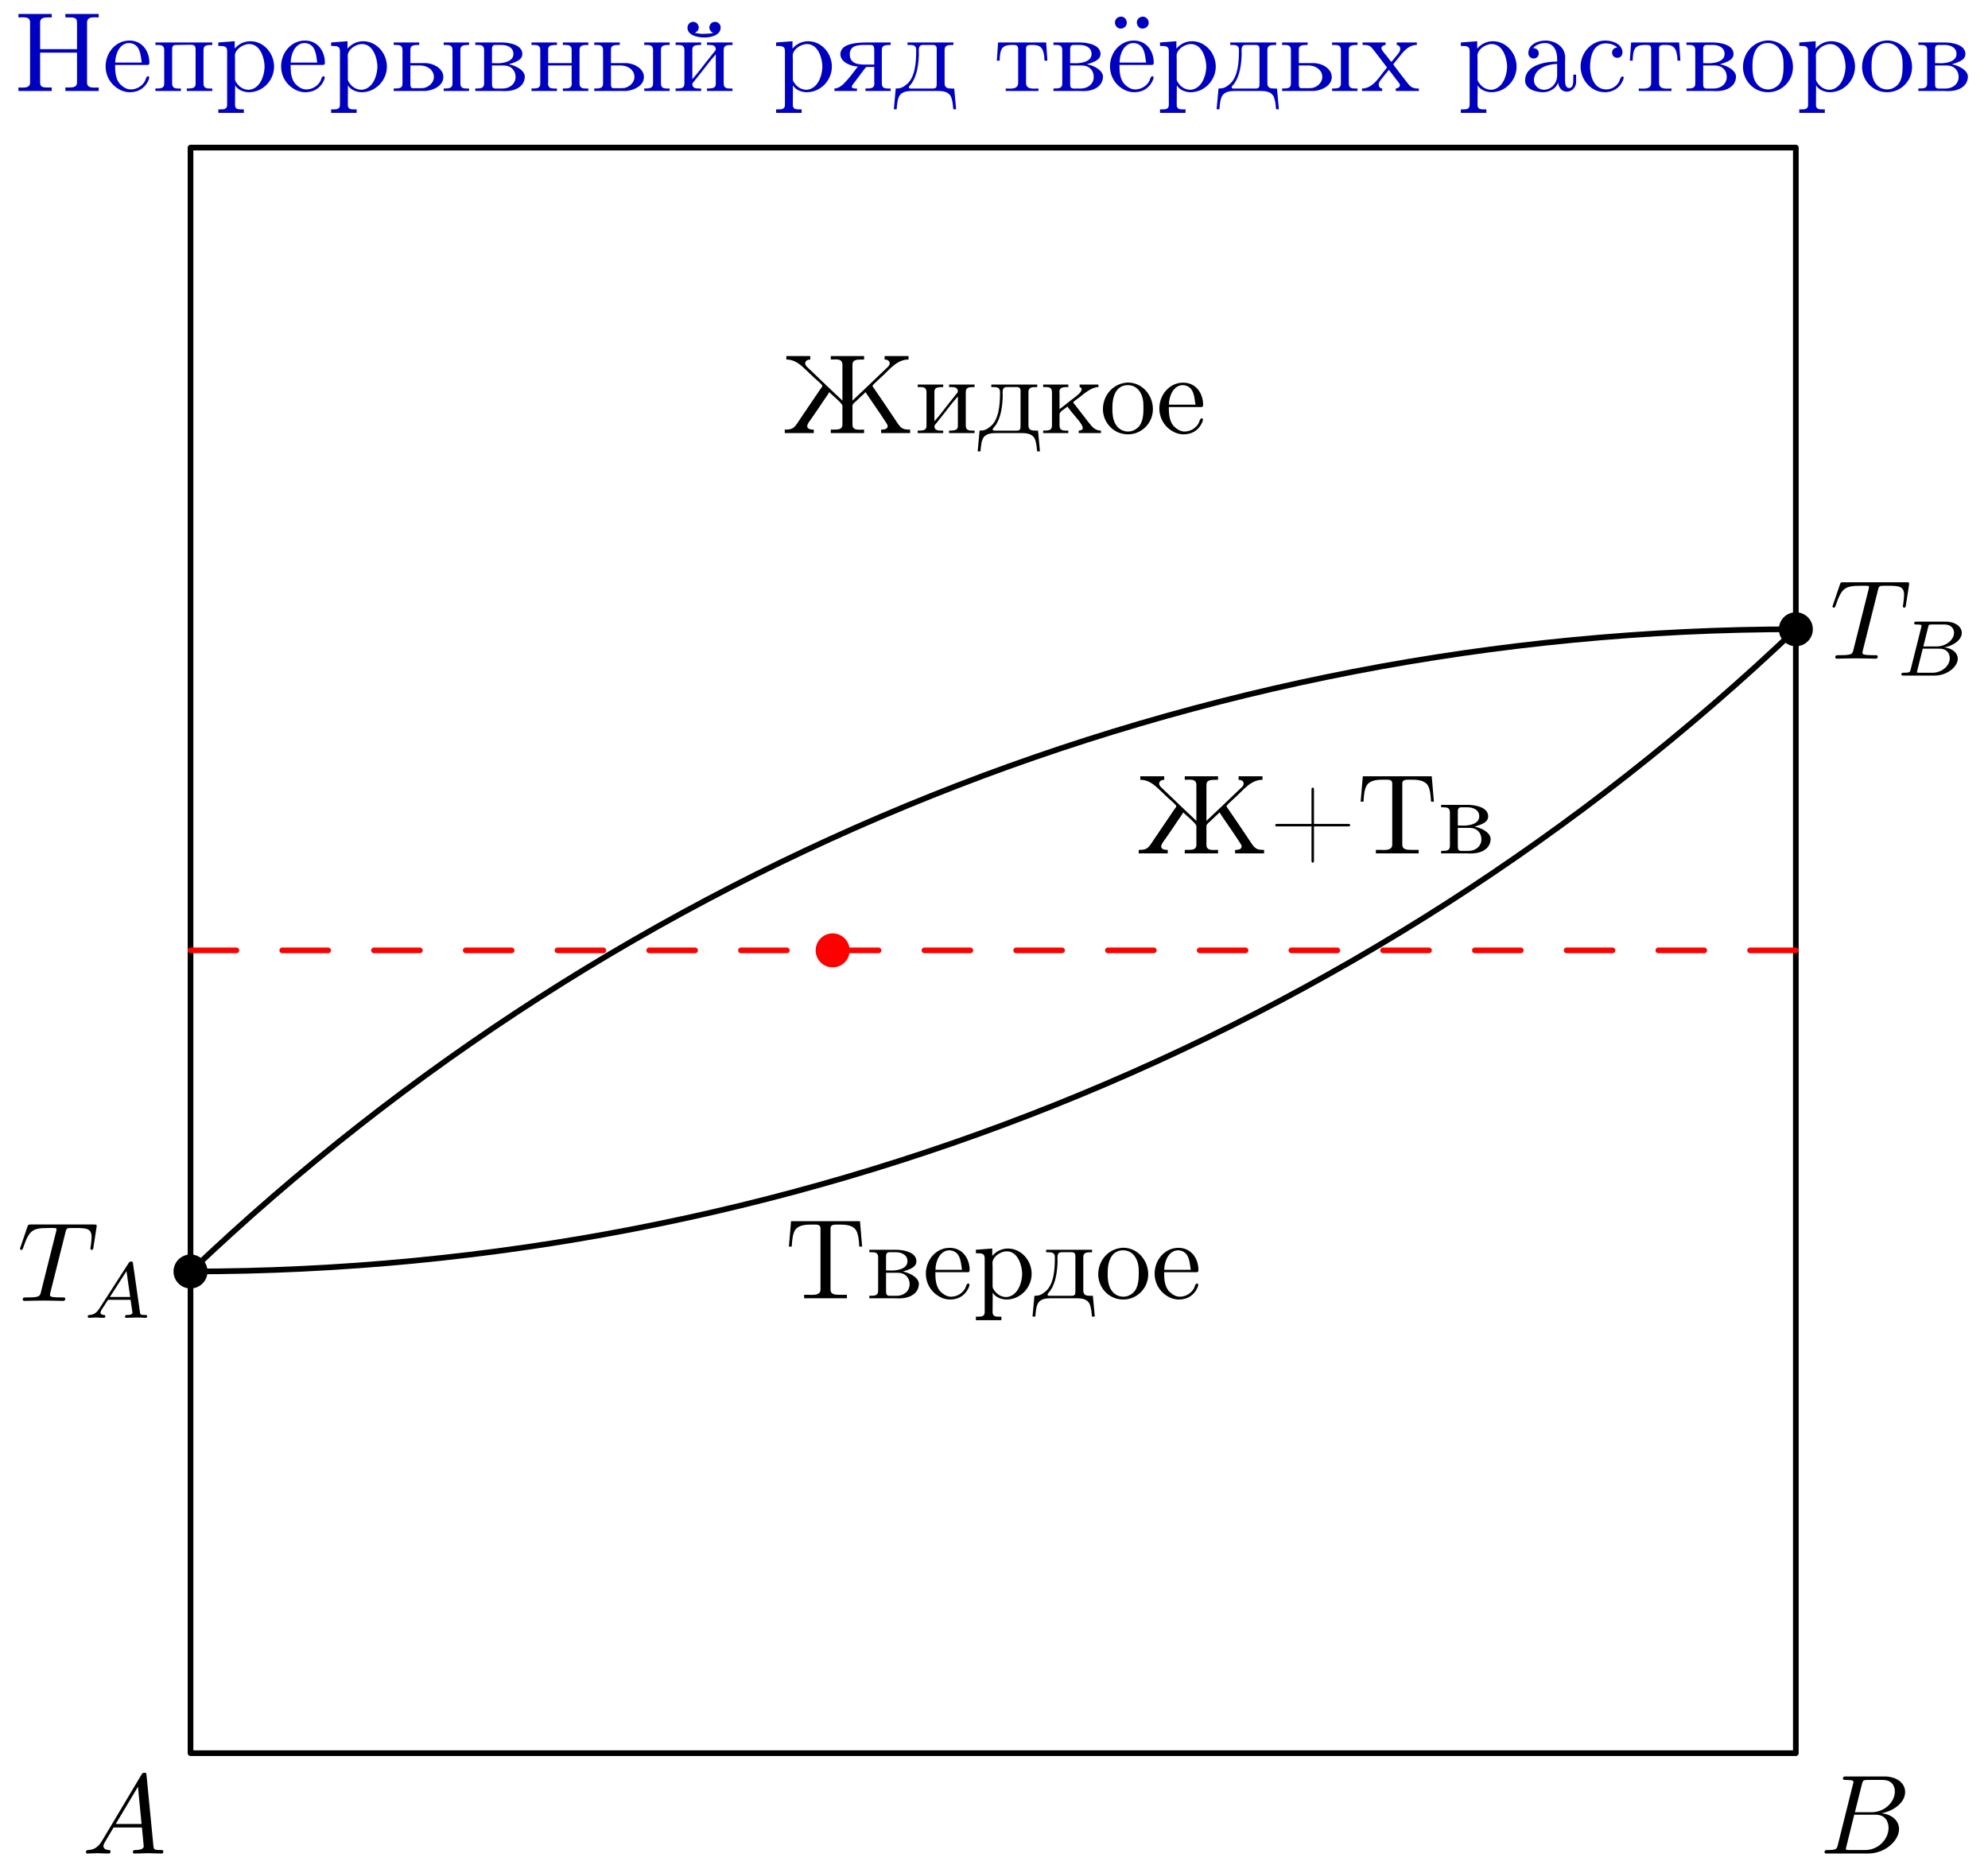
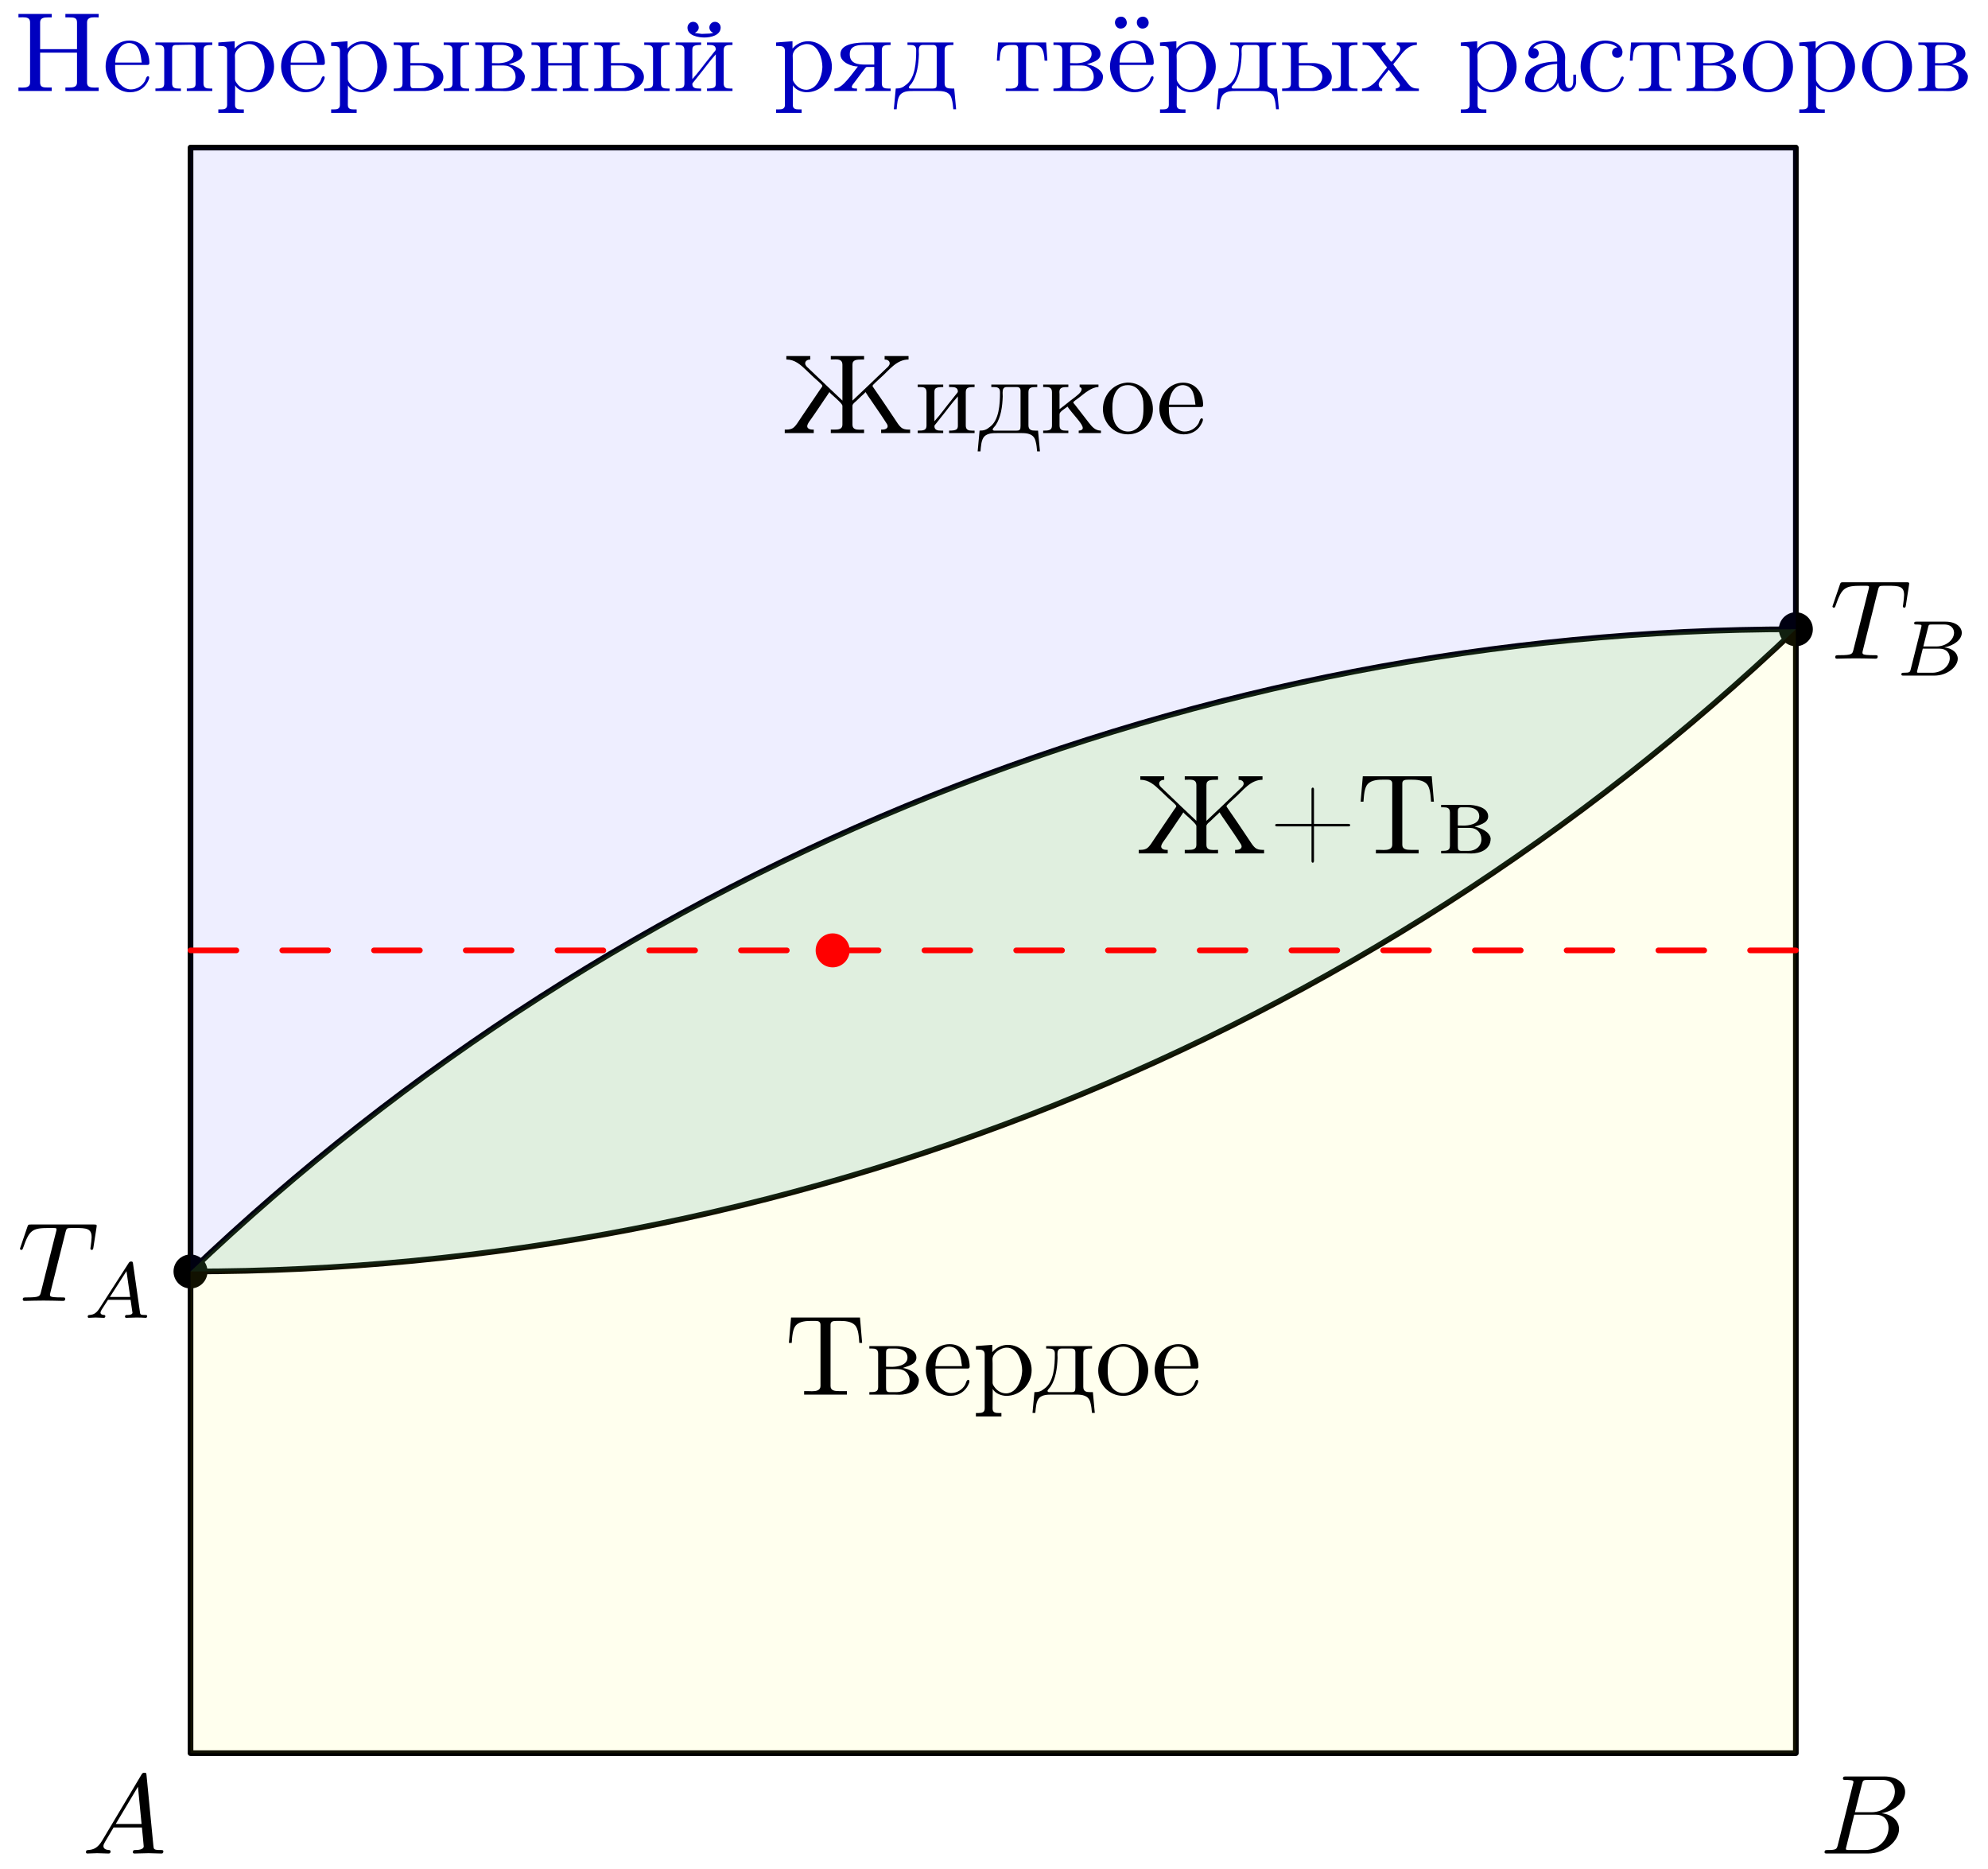
<svg xmlns="http://www.w3.org/2000/svg" xmlns:xlink="http://www.w3.org/1999/xlink" version="1.1" width="175.518pt" height="164.978pt" viewBox="73.231 208.618 175.518 164.978">
  <defs>
    <path id="g2-65" d="M1.437-.837C1.193-.46 .969-.279 .558-.251C.488-.244 .398-.244 .398-.105C.398-.028 .46 0 .495 0C.676 0 .907-.028 1.095-.028C1.318-.028 1.604 0 1.813 0C1.848 0 1.953 0 1.953-.153C1.953-.244 1.862-.251 1.834-.251C1.778-.258 1.527-.272 1.527-.46C1.527-.544 1.597-.663 1.632-.725L2.19-1.59H4.184L4.352-.432C4.324-.363 4.282-.251 3.87-.251C3.787-.251 3.689-.251 3.689-.098C3.689-.07 3.71 0 3.801 0C4.003 0 4.498-.028 4.7-.028C4.826-.028 4.986-.021 5.112-.021C5.237-.014 5.384 0 5.509 0C5.6 0 5.649-.056 5.649-.146C5.649-.251 5.565-.251 5.454-.251C5.049-.251 5.035-.307 5.014-.474L4.4-4.777C4.38-4.924 4.366-4.972 4.233-4.972S4.059-4.91 3.996-4.812L1.437-.837ZM2.357-1.841L3.822-4.122L4.149-1.841H2.357Z" />
    <path id="g2-66" d="M1.325-.544C1.262-.307 1.248-.251 .711-.251C.593-.251 .502-.251 .502-.105C.502 0 .586 0 .711 0H3.41C4.582 0 5.481-.802 5.481-1.492C5.481-1.988 5.028-2.413 4.289-2.49C5.133-2.643 5.837-3.173 5.837-3.773C5.837-4.303 5.3-4.763 4.394-4.763H1.855C1.723-4.763 1.632-4.763 1.632-4.61C1.632-4.512 1.716-4.512 1.855-4.512C1.862-4.512 1.995-4.512 2.12-4.498C2.267-4.484 2.28-4.47 2.28-4.4C2.28-4.387 2.28-4.352 2.253-4.247L1.325-.544ZM2.441-2.573L2.866-4.275C2.922-4.491 2.929-4.512 3.222-4.512H4.282C4.993-4.512 5.154-4.045 5.154-3.78C5.154-3.215 4.519-2.573 3.585-2.573H2.441ZM2.106-.251C1.89-.251 1.883-.258 1.883-.321C1.883-.328 1.883-.363 1.911-.467L2.392-2.378H3.87C4.526-2.378 4.777-1.946 4.777-1.541C4.777-.851 4.073-.251 3.229-.251H2.106Z" />
    <path id="g1-65" d="M1.783-1.146C1.385-.478 .996-.339 .558-.309C.438-.299 .349-.299 .349-.11C.349-.05 .399 0 .478 0C.747 0 1.056-.03 1.335-.03C1.664-.03 2.012 0 2.331 0C2.391 0 2.521 0 2.521-.189C2.521-.299 2.431-.309 2.361-.309C2.132-.329 1.893-.408 1.893-.658C1.893-.777 1.953-.887 2.032-1.026L2.79-2.301H5.29C5.31-2.092 5.45-.737 5.45-.638C5.45-.339 4.932-.309 4.732-.309C4.593-.309 4.493-.309 4.493-.11C4.493 0 4.613 0 4.633 0C5.041 0 5.469-.03 5.878-.03C6.127-.03 6.755 0 7.004 0C7.064 0 7.183 0 7.183-.199C7.183-.309 7.083-.309 6.954-.309C6.336-.309 6.336-.379 6.306-.667L5.699-6.894C5.679-7.093 5.679-7.133 5.509-7.133C5.35-7.133 5.31-7.064 5.25-6.964L1.783-1.146ZM2.979-2.61L4.941-5.898L5.26-2.61H2.979Z" />
    <path id="g1-66" d="M1.594-.777C1.494-.389 1.474-.309 .687-.309C.518-.309 .418-.309 .418-.11C.418 0 .508 0 .687 0H4.244C5.818 0 6.994-1.176 6.994-2.152C6.994-2.869 6.416-3.447 5.45-3.557C6.486-3.746 7.532-4.483 7.532-5.43C7.532-6.167 6.874-6.804 5.679-6.804H2.331C2.142-6.804 2.042-6.804 2.042-6.605C2.042-6.496 2.132-6.496 2.321-6.496C2.341-6.496 2.531-6.496 2.7-6.476C2.879-6.456 2.969-6.446 2.969-6.316C2.969-6.276 2.959-6.247 2.929-6.127L1.594-.777ZM3.098-3.646L3.716-6.117C3.806-6.466 3.826-6.496 4.254-6.496H5.539C6.416-6.496 6.625-5.908 6.625-5.469C6.625-4.593 5.768-3.646 4.553-3.646H3.098ZM2.65-.309C2.511-.309 2.491-.309 2.431-.319C2.331-.329 2.301-.339 2.301-.418C2.301-.448 2.301-.468 2.351-.648L3.039-3.427H4.922C5.878-3.427 6.067-2.69 6.067-2.262C6.067-1.275 5.181-.309 4.005-.309H2.65Z" />
    <path id="g1-84" d="M4.254-6.047C4.324-6.326 4.364-6.386 4.483-6.416C4.573-6.436 4.902-6.436 5.111-6.436C6.117-6.436 6.565-6.396 6.565-5.619C6.565-5.469 6.526-5.081 6.486-4.822C6.476-4.782 6.456-4.663 6.456-4.633C6.456-4.573 6.486-4.503 6.575-4.503C6.685-4.503 6.705-4.583 6.725-4.732L6.994-6.466C7.004-6.506 7.014-6.605 7.014-6.635C7.014-6.745 6.914-6.745 6.745-6.745H1.215C.976-6.745 .966-6.735 .897-6.545L.299-4.792C.289-4.772 .239-4.633 .239-4.613C.239-4.553 .289-4.503 .359-4.503C.458-4.503 .468-4.553 .528-4.712C1.066-6.257 1.325-6.436 2.8-6.436H3.188C3.467-6.436 3.467-6.396 3.467-6.316C3.467-6.257 3.437-6.137 3.427-6.107L2.092-.787C2.002-.418 1.973-.309 .907-.309C.548-.309 .488-.309 .488-.12C.488 0 .598 0 .658 0C.927 0 1.205-.02 1.474-.02C1.753-.02 2.042-.03 2.321-.03S2.879-.02 3.148-.02C3.437-.02 3.736 0 4.015 0C4.115 0 4.234 0 4.234-.199C4.234-.309 4.154-.309 3.895-.309C3.646-.309 3.517-.309 3.258-.329C2.969-.359 2.889-.389 2.889-.548C2.889-.558 2.889-.608 2.929-.757L4.254-6.047Z" />
    <path id="g0-43" d="M3.766-2.61H.717C.648-2.61 .558-2.59 .558-2.501S.648-2.391 .717-2.391H3.766V.648C3.766 .717 3.786 .817 3.875 .817S3.985 .717 3.985 .648V-2.391H7.024C7.093-2.391 7.183-2.411 7.183-2.501S7.093-2.61 7.024-2.61H3.985V-5.649C3.985-5.719 3.965-5.818 3.875-5.818S3.766-5.719 3.766-5.649V-2.61Z" />
    <path id="g0-188" d="M1.116-2.311H3.985C4.095-2.311 4.144-2.381 4.144-2.491C4.144-3.547 3.497-4.463 2.381-4.463C1.156-4.463 .279-3.377 .279-2.192C.279-1.275 .787-.458 1.664-.06C1.893 .04 2.162 .1 2.411 .1H2.441C3.208 .1 3.846-.329 4.115-1.096C4.125-1.126 4.125-1.166 4.125-1.196C4.125-1.265 4.085-1.315 4.015-1.315C3.866-1.315 3.806-.986 3.746-.877C3.497-.438 3.019-.149 2.501-.149C2.132-.149 1.813-.359 1.544-.628C1.146-1.086 1.116-1.733 1.116-2.311ZM1.126-2.521C1.126-3.288 1.534-4.244 2.351-4.244H2.401C3.377-4.154 3.367-3.118 3.467-2.521H1.126ZM1.166-6.565C.917-6.535 .717-6.316 .717-6.057S.917-5.519 1.215-5.519S1.763-5.729 1.763-6.037C1.763-6.296 1.574-6.575 1.265-6.575C1.235-6.575 1.196-6.565 1.166-6.565ZM3.098-6.565C2.829-6.526 2.65-6.316 2.65-6.057S2.839-5.519 3.148-5.519C3.397-5.519 3.696-5.699 3.696-6.037C3.696-6.296 3.487-6.575 3.188-6.575C3.158-6.575 3.128-6.565 3.098-6.565Z" />
    <path id="g0-198" d="M.548-6.814V-6.506H.568C1.285-6.506 1.793-6.057 2.301-5.569L2.989-4.912C3.168-4.742 3.726-4.294 3.726-4.184V-4.174C3.726-4.105 3.606-3.965 3.547-3.885C2.999-3.078 2.461-2.271 1.913-1.474L1.494-.847C1.375-.687 1.245-.508 1.066-.418C.867-.319 .628-.319 .408-.319V-.01H2.969V-.319H2.859C2.67-.319 2.391-.389 2.391-.618V-.628C2.411-.887 2.75-1.245 2.929-1.534C3.248-1.983 3.547-2.441 3.856-2.899C4.015-3.138 4.194-3.377 4.344-3.626H4.354C4.453-3.497 4.593-3.387 4.712-3.278C4.971-3.039 5.499-2.59 5.499-2.421V-.757C5.499-.359 5.171-.319 4.792-.319H4.473V-.01H7.412V-.319C7.283-.319 7.133-.309 7.004-.309C6.675-.309 6.386-.369 6.386-.757V-2.421C6.386-2.57 6.575-2.72 6.695-2.819C6.854-2.969 7.014-3.128 7.173-3.278C7.293-3.387 7.432-3.497 7.532-3.626H7.542C7.691-3.377 7.87-3.138 8.03-2.899C8.458-2.262 8.907-1.634 9.325-.976C9.395-.877 9.484-.757 9.494-.628V-.618C9.494-.389 9.215-.319 9.026-.319H8.917V-.01H11.477V-.319C11.258-.319 11.019-.319 10.819-.418C10.64-.508 10.511-.687 10.391-.847L9.973-1.474C9.385-2.351 8.807-3.218 8.199-4.085C8.189-4.115 8.159-4.144 8.159-4.174V-4.184C8.159-4.264 8.638-4.672 8.887-4.912C9.624-5.559 10.271-6.506 11.337-6.506V-6.814H9.225V-6.506C9.405-6.506 9.674-6.426 9.674-6.167C9.674-5.988 9.494-5.828 9.365-5.719L9.255-5.609C9.205-5.569 9.166-5.519 9.116-5.479C8.209-4.603 7.303-3.746 6.386-2.879V-6.047C6.386-6.496 6.735-6.506 7.333-6.506H7.412V-6.814H4.473V-6.506C4.603-6.506 4.742-6.516 4.872-6.516C5.22-6.516 5.499-6.456 5.499-6.047V-2.879C4.583-3.746 3.676-4.603 2.77-5.479C2.72-5.519 2.68-5.569 2.63-5.609L2.521-5.719C2.391-5.828 2.212-5.988 2.212-6.167C2.212-6.406 2.461-6.506 2.66-6.506V-6.814H.548Z" />
    <path id="g0-205" d="M.329-6.814V-6.506C.458-6.506 .588-6.516 .707-6.516C1.066-6.516 1.355-6.466 1.355-6.067V-.747C1.355-.369 1.026-.309 .687-.309C.558-.309 .438-.319 .329-.319V-.01H3.268V-.319H2.929C2.511-.319 2.242-.339 2.242-.757V-3.397H5.499V-.757C5.499-.359 5.161-.319 4.802-.319H4.473V-.01H7.412V-.319C7.293-.319 7.163-.309 7.044-.309C6.695-.309 6.386-.359 6.386-.747V-6.067C6.386-6.456 6.705-6.516 7.044-6.516C7.173-6.516 7.303-6.506 7.412-6.506V-6.814H4.473V-6.506H4.812C5.23-6.506 5.499-6.486 5.499-6.067V-3.706H2.242V-6.067C2.242-6.466 2.58-6.506 2.939-6.506H3.268V-6.814H.329Z" />
    <path id="g0-210" d="M.548-6.814L.359-4.573H.608C.648-5.091 .677-5.798 .986-6.137C1.325-6.486 1.893-6.516 2.351-6.516H2.64C2.889-6.516 3.148-6.506 3.148-6.167V-.767C3.148-.369 2.75-.309 2.391-.309C2.262-.309 2.132-.319 2.032-.319H1.704V-.01H5.479V-.319H4.802C4.413-.319 4.035-.359 4.035-.767V-6.167C4.035-6.456 4.204-6.516 4.583-6.516H4.832C5.29-6.516 5.858-6.486 6.197-6.137C6.506-5.798 6.535-5.091 6.575-4.573H6.824L6.635-6.814H.548Z" />
    <path id="g0-224" d="M1.116-3.796C1.365-4.105 1.803-4.244 2.172-4.244C2.909-4.244 3.238-3.577 3.238-2.869V-2.61C2.092-2.61 .408-2.252 .408-.946V-.867C.488-.1 1.455 .1 2.022 .1C2.531 .1 3.178-.239 3.308-.747H3.318C3.377-.319 3.646 .05 4.095 .05C4.503 .05 4.862-.279 4.912-.727V-1.455H4.663V-.946C4.663-.677 4.613-.269 4.304-.269C3.985-.269 3.935-.658 3.935-.927V-2.59C3.935-2.72 3.945-2.839 3.945-2.969C3.945-3.935 3.039-4.463 2.212-4.463C1.584-4.463 .697-4.154 .697-3.357C.697-3.068 .907-2.879 1.166-2.879C1.445-2.879 1.614-3.098 1.614-3.337C1.614-3.626 1.385-3.796 1.116-3.796ZM3.238-2.401V-1.395C3.238-.707 2.76-.159 2.112-.12H2.072C1.604-.12 1.186-.488 1.186-.966V-1.016C1.255-2.022 2.381-2.371 3.238-2.401Z" />
    <path id="g0-226" d="M.269-4.294V-4.075H.498C.787-4.075 1.046-4.035 1.046-3.616V-.677C1.046-.249 .777-.229 .269-.229V-.01H2.451C2.61-.01 2.78 0 2.939 0C3.646 0 4.643-.309 4.643-1.325C4.563-1.953 3.636-2.311 3.228-2.361C3.537-2.501 4.423-2.64 4.423-3.278C4.423-4.115 3.218-4.294 2.61-4.294H.269ZM1.743-2.262H2.78C3.437-2.262 3.826-1.813 3.826-1.255C3.826-.638 3.308-.229 2.69-.229H2.012C1.773-.259 1.743-.379 1.743-.677V-2.262ZM1.743-2.471V-3.716C1.743-3.915 1.793-4.045 1.993-4.075H2.6C3.098-4.075 3.636-3.856 3.636-3.278C3.636-2.56 2.63-2.461 2.271-2.461C2.092-2.461 1.913-2.471 1.743-2.471Z" />
    <path id="g0-228" d="M1.215-4.294V-4.075H1.425C1.714-4.075 1.983-4.035 1.983-3.646V-3.587C1.983-2.57 1.903-1.136 1.076-.548C.777-.299 .558-.229 .179-.229L.01 1.604H.259C.299 1.176 .319 .548 .628 .259C.927-.01 1.365-.01 1.743-.01H3.895C4.384-.01 4.971 .05 5.121 .697C5.21 .996 5.23 1.305 5.26 1.604H5.509L5.34-.229H5.111C4.782-.229 4.493-.269 4.493-.697V-3.626C4.493-4.055 4.762-4.075 5.27-4.075V-4.294H1.215ZM3.786-.498C3.786-.259 3.616-.229 3.447-.229H1.455C1.395-.239 1.335-.269 1.335-.339C1.335-.418 1.504-.578 1.594-.697C2.072-1.415 2.192-2.371 2.222-3.238C2.222-3.347 2.212-3.467 2.212-3.577C2.212-3.846 2.262-4.075 2.57-4.075H3.457C3.686-4.075 3.796-3.975 3.796-3.736V-.658C3.796-.598 3.796-.548 3.786-.498Z" />
    <path id="g0-229" d="M1.116-2.311H3.985C4.095-2.311 4.144-2.381 4.144-2.491C4.144-3.547 3.497-4.463 2.381-4.463C1.156-4.463 .279-3.377 .279-2.192C.279-1.275 .787-.458 1.664-.06C1.893 .04 2.162 .1 2.411 .1H2.441C3.208 .1 3.846-.329 4.115-1.096C4.125-1.126 4.125-1.166 4.125-1.196C4.125-1.265 4.085-1.315 4.015-1.315C3.866-1.315 3.806-.986 3.746-.877C3.497-.438 3.019-.149 2.501-.149C2.132-.149 1.813-.359 1.544-.628C1.146-1.086 1.116-1.733 1.116-2.311ZM1.126-2.521C1.126-3.288 1.534-4.244 2.351-4.244H2.401C3.377-4.154 3.367-3.118 3.467-2.521H1.126Z" />
    <path id="g0-232" d="M.249-4.294V-4.075H.478C.767-4.075 1.026-4.035 1.026-3.616V-.677C1.026-.249 .757-.229 .249-.229V-.01H2.501V-.229H2.321C2.032-.229 1.724-.259 1.724-.628C1.733-.717 1.823-.787 1.873-.857L2.262-1.345C2.78-1.973 3.248-2.65 3.796-3.248V-.667C3.796-.329 3.656-.229 3.019-.229V-.01H5.27V-.229H5.041C4.762-.229 4.493-.269 4.493-.677V-3.616C4.493-4.045 4.752-4.075 5.27-4.075V-4.294H3.019V-4.075H3.198C3.487-4.075 3.796-4.045 3.796-3.676C3.786-3.587 3.696-3.517 3.646-3.447L3.258-2.959C2.74-2.331 2.271-1.654 1.724-1.056V-3.636C1.724-3.975 1.863-4.075 2.501-4.075V-4.294H.249Z" />
    <path id="g0-233" d="M.249-4.294V-4.075H.478C.767-4.075 1.026-4.035 1.026-3.616V-.677C1.026-.249 .757-.229 .249-.229V-.01H2.501V-.229H2.321C2.032-.229 1.724-.259 1.724-.628C1.733-.717 1.823-.787 1.873-.857L2.262-1.345C2.78-1.973 3.248-2.65 3.796-3.248V-.667C3.796-.329 3.656-.229 3.019-.229V-.01H5.27V-.229H5.041C4.762-.229 4.493-.269 4.493-.677V-3.616C4.493-4.045 4.752-4.075 5.27-4.075V-4.294H3.019V-4.075H3.198C3.487-4.075 3.796-4.045 3.796-3.676C3.786-3.587 3.696-3.517 3.646-3.447L3.258-2.959C2.74-2.331 2.271-1.654 1.724-1.056V-3.636C1.724-3.975 1.863-4.075 2.501-4.075V-4.294H.249ZM3.577-5.141L3.278-5.081L2.56-5.051L1.943-5.131C2.142-5.25 2.271-5.37 2.291-5.589C2.291-5.908 2.062-6.117 1.793-6.117C1.504-6.117 1.295-5.868 1.295-5.599C1.295-4.882 2.291-4.732 2.79-4.732C3.377-4.732 4.184-4.932 4.224-5.569V-5.619C4.224-5.908 3.985-6.117 3.726-6.117C3.427-6.117 3.228-5.868 3.228-5.619C3.228-5.39 3.377-5.22 3.577-5.141Z" />
    <path id="g0-234" d="M.259-4.294V-4.075H.488C.777-4.075 1.036-4.035 1.036-3.616V-.677C1.036-.249 .767-.229 .259-.229V-.01H2.481V-.229H2.271C1.973-.229 1.704-.269 1.704-.687V-1.674C1.704-1.903 2.162-2.152 2.411-2.351C2.511-2.182 2.66-2.022 2.78-1.863C3.108-1.445 3.756-.777 3.756-.458C3.756-.319 3.606-.229 3.397-.229V-.01H5.36V-.229C4.852-.239 4.603-.528 4.254-.976L3.059-2.521C3.009-2.58 2.919-2.67 2.919-2.72C2.919-2.79 3.258-3.019 3.407-3.128C3.915-3.527 4.543-4.075 5.141-4.075V-4.294H3.477V-4.075C3.597-4.035 3.656-3.985 3.656-3.885C3.656-3.756 3.547-3.606 3.467-3.527L3.387-3.447C3.168-3.248 2.919-3.068 2.68-2.889C2.351-2.63 2.032-2.361 1.704-2.122V-3.437C1.704-3.497 1.694-3.577 1.694-3.646C1.694-4.065 2.012-4.075 2.481-4.075V-4.294H.259Z" />
    <path id="g0-237" d="M.249-4.294V-4.075H.478C.767-4.075 1.026-4.035 1.026-3.616V-.677C1.026-.249 .757-.229 .249-.229V-.01H2.501V-.229H2.262C1.973-.229 1.714-.269 1.714-.667C1.714-.747 1.724-.827 1.724-.887V-2.262H3.796V-.887C3.796-.827 3.806-.747 3.806-.667C3.806-.229 3.487-.229 3.019-.229V-.01H5.27V-.229H5.041C4.762-.229 4.493-.269 4.493-.677V-3.616C4.493-4.045 4.752-4.075 5.27-4.075V-4.294H3.019V-4.075H3.228C3.517-4.075 3.796-4.035 3.796-3.646V-2.471H1.724V-3.646C1.724-3.975 1.843-4.075 2.501-4.075V-4.294H.249Z" />
    <path id="g0-238" d="M2.341-4.463C1.086-4.334 .279-3.278 .279-2.122C.279-.996 1.166 .1 2.491 .1C3.686 .1 4.692-.877 4.692-2.132C4.692-3.318 3.796-4.473 2.471-4.473C2.431-4.473 2.381-4.463 2.341-4.463ZM1.116-1.893V-2.331C1.116-3.088 1.355-4.244 2.481-4.244C3.288-4.244 3.746-3.567 3.836-2.809C3.856-2.59 3.856-2.381 3.856-2.162C3.856-1.514 3.786-.707 3.148-.339C2.949-.209 2.73-.149 2.501-.149C1.773-.149 1.265-.717 1.156-1.494C1.136-1.624 1.136-1.763 1.116-1.893Z" />
    <path id="g0-239" d="M.249-4.294V-4.075H.478C.767-4.075 1.026-4.035 1.026-3.616V-.677C1.026-.249 .757-.229 .249-.229V-.01H2.501V-.229H2.271C1.993-.229 1.724-.269 1.724-.677V-3.696C1.724-3.955 1.803-4.075 2.082-4.075H2.242C2.61-4.075 2.979-4.095 3.347-4.095C3.597-4.095 3.796-4.045 3.796-3.706V-.648C3.796-.299 3.597-.229 3.019-.229V-.01H5.27V-.229H5.041C4.762-.229 4.493-.269 4.493-.677V-3.616C4.493-4.045 4.752-4.075 5.27-4.075V-4.294H.249Z" />
    <path id="g0-240" d="M.269-4.294V-3.985H.458C.757-3.985 1.046-3.955 1.046-3.557V1.215C1.046 1.574 .787 1.614 .498 1.614H.269V1.923H2.521V1.614H2.281C1.983 1.614 1.743 1.574 1.743 1.215L1.753-.508C1.983-.1 2.54 .1 2.969 .1C4.204 .1 5.191-.956 5.191-2.162C5.191-3.357 4.264-4.403 3.098-4.403C2.55-4.403 2.072-4.164 1.714-3.756V-4.403L.269-4.294ZM4.344-1.983C4.294-1.255 3.905-.209 2.999-.12H2.939C2.511-.12 2.122-.359 1.883-.717C1.803-.827 1.743-.927 1.743-1.066V-2.74C1.743-2.869 1.733-2.999 1.733-3.128C1.733-3.656 2.411-4.154 2.999-4.154C4.005-4.154 4.354-2.849 4.354-2.142C4.354-2.092 4.354-2.032 4.344-1.983Z" />
    <path id="g0-241" d="M3.577-3.856C3.318-3.836 3.108-3.676 3.108-3.397C3.108-3.128 3.298-2.939 3.567-2.939C3.866-2.939 4.025-3.158 4.025-3.437V-3.497C3.925-4.224 3.078-4.463 2.501-4.463C1.285-4.463 .329-3.397 .329-2.162C.329-1.036 1.205 .1 2.491 .1C3.148 .1 3.796-.259 4.065-.956C4.085-1.016 4.134-1.106 4.134-1.176S4.085-1.295 4.015-1.295C3.866-1.295 3.776-.917 3.706-.787C3.467-.399 3.059-.159 2.61-.149C1.544-.149 1.215-1.215 1.166-2.002V-2.122C1.166-2.919 1.355-4.115 2.451-4.214H2.531C2.899-4.214 3.288-4.105 3.577-3.856Z" />
    <path id="g0-242" d="M.359-4.294L.249-2.69H.498C.508-3.059 .538-3.557 .737-3.806C.927-4.025 1.245-4.075 1.524-4.075H1.714C1.953-4.075 2.132-4.055 2.132-3.696V-.727C2.132-.279 1.763-.219 1.395-.219C1.275-.219 1.146-.229 1.036-.229V-.01H3.925V-.229C3.796-.229 3.676-.219 3.547-.219C3.168-.219 2.829-.279 2.829-.727V-3.696C2.829-3.905 2.829-4.075 3.248-4.075H3.437C4.065-4.075 4.413-3.875 4.463-2.69H4.712L4.603-4.294H.359Z" />
    <path id="g0-245" d="M.169-4.294V-4.075H.279C.448-4.075 .618-4.065 .767-3.995C.956-3.895 1.096-3.696 1.225-3.527C1.435-3.258 1.644-2.979 1.853-2.71L2.192-2.262C2.232-2.222 2.311-2.142 2.311-2.082C2.301-2.032 2.222-1.953 2.192-1.913C1.694-1.335 1.116-.229 .12-.229V-.01H1.903V-.229C1.704-.229 1.594-.418 1.594-.578C1.594-.787 1.743-.956 1.873-1.116S2.122-1.425 2.252-1.584C2.331-1.684 2.421-1.773 2.481-1.883C2.7-1.634 2.889-1.355 3.088-1.096L3.318-.807C3.377-.717 3.467-.638 3.467-.518C3.467-.349 3.258-.239 3.098-.229V-.01H5.141V-.229H5.031C4.483-.229 4.314-.488 4.065-.807C3.706-1.255 3.367-1.704 3.029-2.152L2.939-2.271C2.919-2.291 2.899-2.321 2.889-2.351C2.889-2.411 2.959-2.471 2.989-2.511L3.308-2.899C3.736-3.447 4.194-4.075 4.961-4.075V-4.294H3.188V-4.075C3.377-4.055 3.497-3.905 3.497-3.726C3.497-3.427 3.158-3.138 2.999-2.919C2.909-2.819 2.77-2.6 2.71-2.6C2.67-2.6 2.64-2.66 2.61-2.69L2.411-2.959C2.182-3.248 1.833-3.606 1.833-3.796C1.833-3.965 2.052-4.065 2.202-4.075V-4.294H.169Z" />
    <path id="g0-251" d="M.259-4.294V-4.075H.488C.777-4.075 1.036-4.035 1.036-3.616V-.677C1.036-.249 .767-.229 .259-.229V-.01H3.029C3.726-.05 4.643-.458 4.643-1.245C4.643-1.993 3.766-2.471 3.059-2.471H1.733V-3.646C1.733-4.005 1.903-4.075 2.511-4.075V-4.294H.259ZM4.672-4.294V-4.075H4.882C5.181-4.075 5.45-4.035 5.45-3.616V-.697C5.45-.289 5.25-.229 4.672-.229V-.01H6.914V-.229H6.725C6.416-.229 6.147-.259 6.147-.687V-3.626C6.147-4.015 6.356-4.075 6.914-4.075V-4.294H4.672ZM1.733-2.262H2.62C3.198-2.262 3.806-1.883 3.806-1.255V-1.225C3.806-.757 3.357-.359 2.929-.279C2.78-.259 2.63-.259 2.481-.259H1.953C1.743-.259 1.733-.468 1.733-.628V-2.262Z" />
    <path id="g0-255" d="M2.232-2.172C1.843-1.674 1.455-1.126 1.016-.687C.787-.458 .498-.239 .159-.229V-.01H2.152V-.229H2.052C1.893-.229 1.694-.239 1.694-.379C1.694-.488 1.853-.687 1.953-.807C2.182-1.116 2.411-1.425 2.64-1.724L2.839-1.983C2.919-2.062 2.919-2.132 3.059-2.132H3.676V-.857C3.676-.797 3.686-.727 3.686-.658C3.686-.239 3.367-.229 2.899-.229V-.01H5.121V-.229H4.892C4.613-.229 4.344-.269 4.344-.677V-3.616C4.344-4.045 4.603-4.075 5.121-4.075V-4.294H3.039C2.172-4.294 .687-4.214 .687-3.258C.687-2.501 1.733-2.172 2.232-2.172ZM3.676-2.341H2.899C2.281-2.341 1.514-2.401 1.514-3.248C1.514-3.587 1.634-3.846 2.022-3.985C2.301-4.075 2.6-4.075 2.889-4.075H3.377C3.676-4.075 3.676-3.826 3.676-3.517V-2.341Z" />
  </defs>
  <g id="page1">
    <g fill="#0000bf">
      <use x="74.531" y="216.661" xlink:href="#g0-205" />
      <use x="82.277" y="216.661" xlink:href="#g0-229" />
      <use x="86.704" y="216.661" xlink:href="#g0-239" />
      <use x="92.238" y="216.661" xlink:href="#g0-240" />
      <use x="97.771" y="216.661" xlink:href="#g0-229" />
      <use x="102.198" y="216.661" xlink:href="#g0-240" />
      <use x="107.731" y="216.661" xlink:href="#g0-251" />
      <use x="114.925" y="216.661" xlink:href="#g0-226" />
      <use x="119.905" y="216.661" xlink:href="#g0-237" />
      <use x="125.438" y="216.661" xlink:href="#g0-251" />
      <use x="132.632" y="216.661" xlink:href="#g0-233" />
      <use x="141.485" y="216.661" xlink:href="#g0-240" />
      <use x="146.742" y="216.661" xlink:href="#g0-255" />
      <use x="152.137" y="216.661" xlink:href="#g0-228" />
      <use x="160.991" y="216.661" xlink:href="#g0-242" />
      <use x="165.971" y="216.661" xlink:href="#g0-226" />
      <use x="170.951" y="216.661" xlink:href="#g0-188" />
      <use x="175.378" y="216.661" xlink:href="#g0-240" />
      <use x="180.634" y="216.661" xlink:href="#g0-228" />
      <use x="186.168" y="216.661" xlink:href="#g0-251" />
      <use x="193.361" y="216.661" xlink:href="#g0-245" />
      <use x="201.938" y="216.661" xlink:href="#g0-240" />
      <use x="207.472" y="216.661" xlink:href="#g0-224" />
      <use x="212.452" y="216.661" xlink:href="#g0-241" />
      <use x="216.879" y="216.661" xlink:href="#g0-242" />
      <use x="221.859" y="216.661" xlink:href="#g0-226" />
      <use x="226.839" y="216.661" xlink:href="#g0-238" />
      <use x="231.819" y="216.661" xlink:href="#g0-240" />
      <use x="237.352" y="216.661" xlink:href="#g0-238" />
      <use x="242.332" y="216.661" xlink:href="#g0-226" />
    </g>
    <g transform="matrix(0.996264 0 0 0.996264 73.2305 208.618)">
-       <path d="M 16.884 155.341L 159.148 155.341L 159.148 13.077L 16.884 13.077L 16.884 155.341" fill="none" stroke="#000000" stroke-linecap="round" stroke-linejoin="round" stroke-miterlimit="10.037" stroke-width="0.502" />
+       <path d="M 16.884 155.341L 159.148 155.341L 159.148 13.077L 16.884 13.077L 16.884 155.341Z" fill="none" stroke="#000000" stroke-linecap="round" stroke-linejoin="round" stroke-miterlimit="10.037" stroke-width="0.502" />
    </g>
    <use x="80.47" y="372.24" xlink:href="#g1-65" />
    <use x="233.901" y="372.24" xlink:href="#g1-66" />
    <use x="74.755" y="323.456" xlink:href="#g1-84" />
    <use x="80.577" y="324.95" xlink:href="#g2-65" />
    <use x="234.777" y="266.763" xlink:href="#g1-84" />
    <use x="240.598" y="268.257" xlink:href="#g2-66" />
    <g transform="matrix(0.996264 0 0 0.996264 73.2305 208.618)">
      <circle cx="16.884" cy="112.661" fill="#000000" r="1.506" />
    </g>
    <g transform="matrix(0.996264 0 0 0.996264 73.2305 208.618)">
      <circle cx="159.148" cy="55.756" fill="#000000" r="1.506" />
    </g>
    <g transform="matrix(0.996264 0 0 0.996264 73.2305 208.618)">
-       <path d="M 16.884 112.661C 69.853 112.661 120.791 92.286 159.148 55.756" fill="none" stroke="#000000" stroke-linecap="round" stroke-linejoin="round" stroke-miterlimit="10.037" stroke-width="0.502" />
+       <path d="M 16.884 112.661C 69.853 112.661 120.791 92.286 159.148 55.756L 159.148 55.756C 106.179 55.756 55.241 76.131 16.884 112.661" fill="none" stroke="#000000" stroke-linecap="round" stroke-linejoin="round" stroke-miterlimit="10.037" stroke-width="0.502" />
    </g>
    <g transform="matrix(0.996264 0 0 0.996264 73.2305 208.618)">
-       <path d="M 16.884 112.661C 55.241 76.131 106.179 55.756 159.148 55.756" fill="none" stroke="#000000" stroke-linecap="round" stroke-linejoin="round" stroke-miterlimit="10.037" stroke-width="0.502" />
+       <path d="M 16.884 112.661C 69.853 112.661 120.791 92.286 159.148 55.756L 159.148 55.756C 106.179 55.756 55.241 76.131 16.884 112.661L 16.884 112.661Z" fill="#00ff00" opacity="0.07" />
+     </g>
+     <g transform="matrix(0.996264 0 0 0.996264 73.2305 208.618)">
+       <path d="M 16.884 112.661C 69.853 112.661 120.791 92.286 159.148 55.756L 159.148 13.077L 16.884 13.077L 16.884 112.661L 16.884 112.661Z" fill="#0000ff" opacity="0.07" />
+     </g>
+     <g transform="matrix(0.996264 0 0 0.996264 73.2305 208.618)">
+       <path d="M 159.148 55.756C 106.179 55.756 55.241 76.131 16.884 112.661L 16.884 155.341L 159.148 155.341L 159.148 55.756L 159.148 55.756Z" fill="#ffff00" opacity="0.07" />
    </g>
    <g transform="matrix(0.996264 0 0 0.996264 73.2305 208.618)">
      <circle cx="73.79" cy="84.209" fill="#ff0000" r="1.506" />
    </g>
    <g transform="matrix(0.996264 0 0 0.996264 73.2305 208.618)">
      <path d="M 16.884 84.209L 159.148 84.209" fill="none" stroke="#ff0000" stroke-dasharray="4.065,4.065" stroke-linecap="round" stroke-linejoin="round" stroke-miterlimit="10.037" stroke-width="0.502" />
    </g>
    <use x="142.108" y="246.86" xlink:href="#g0-198" />
    <use x="154.005" y="246.86" xlink:href="#g0-232" />
    <use x="159.538" y="246.86" xlink:href="#g0-228" />
    <use x="165.072" y="246.86" xlink:href="#g0-234" />
    <use x="170.328" y="246.86" xlink:href="#g0-238" />
    <use x="175.309" y="246.86" xlink:href="#g0-229" />
-     <use x="142.523" y="323.234" xlink:href="#g0-210" />
-     <use x="149.716" y="323.234" xlink:href="#g0-226" />
-     <use x="154.696" y="323.234" xlink:href="#g0-229" />
-     <use x="159.123" y="323.234" xlink:href="#g0-240" />
-     <use x="164.38" y="323.234" xlink:href="#g0-228" />
-     <use x="169.913" y="323.234" xlink:href="#g0-238" />
-     <use x="174.894" y="323.234" xlink:href="#g0-229" />
+     <use x="142.523" y="331.738" xlink:href="#g0-210" />
+     <use x="149.716" y="331.738" xlink:href="#g0-226" />
+     <use x="154.696" y="331.738" xlink:href="#g0-229" />
+     <use x="159.123" y="331.738" xlink:href="#g0-240" />
+     <use x="164.38" y="331.738" xlink:href="#g0-228" />
+     <use x="169.913" y="331.738" xlink:href="#g0-238" />
+     <use x="174.894" y="331.738" xlink:href="#g0-229" />
    <use x="173.359" y="283.96" xlink:href="#g0-198" />
    <use x="185.256" y="283.96" xlink:href="#g0-43" />
    <use x="193.003" y="283.96" xlink:href="#g0-210" />
    <use x="200.197" y="283.96" xlink:href="#g0-226" />
  </g>
</svg>
